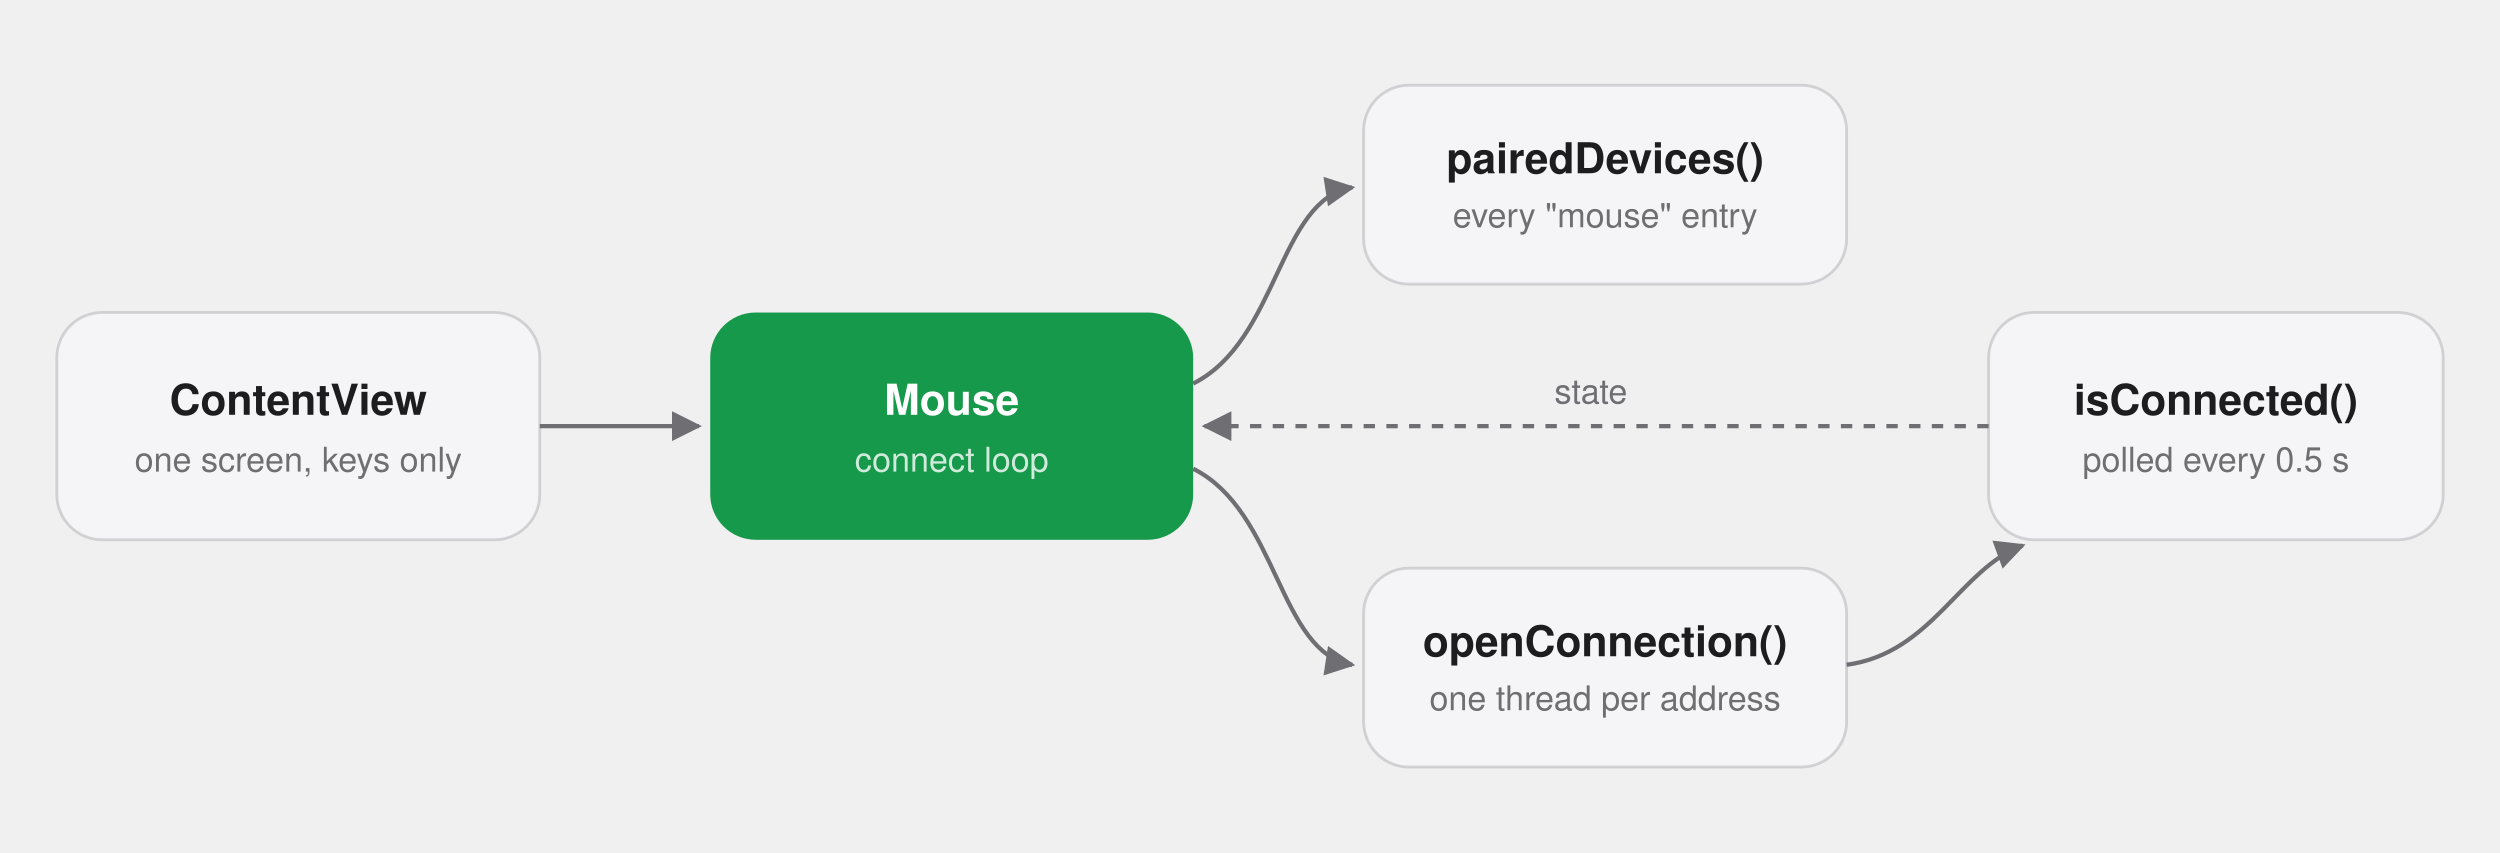
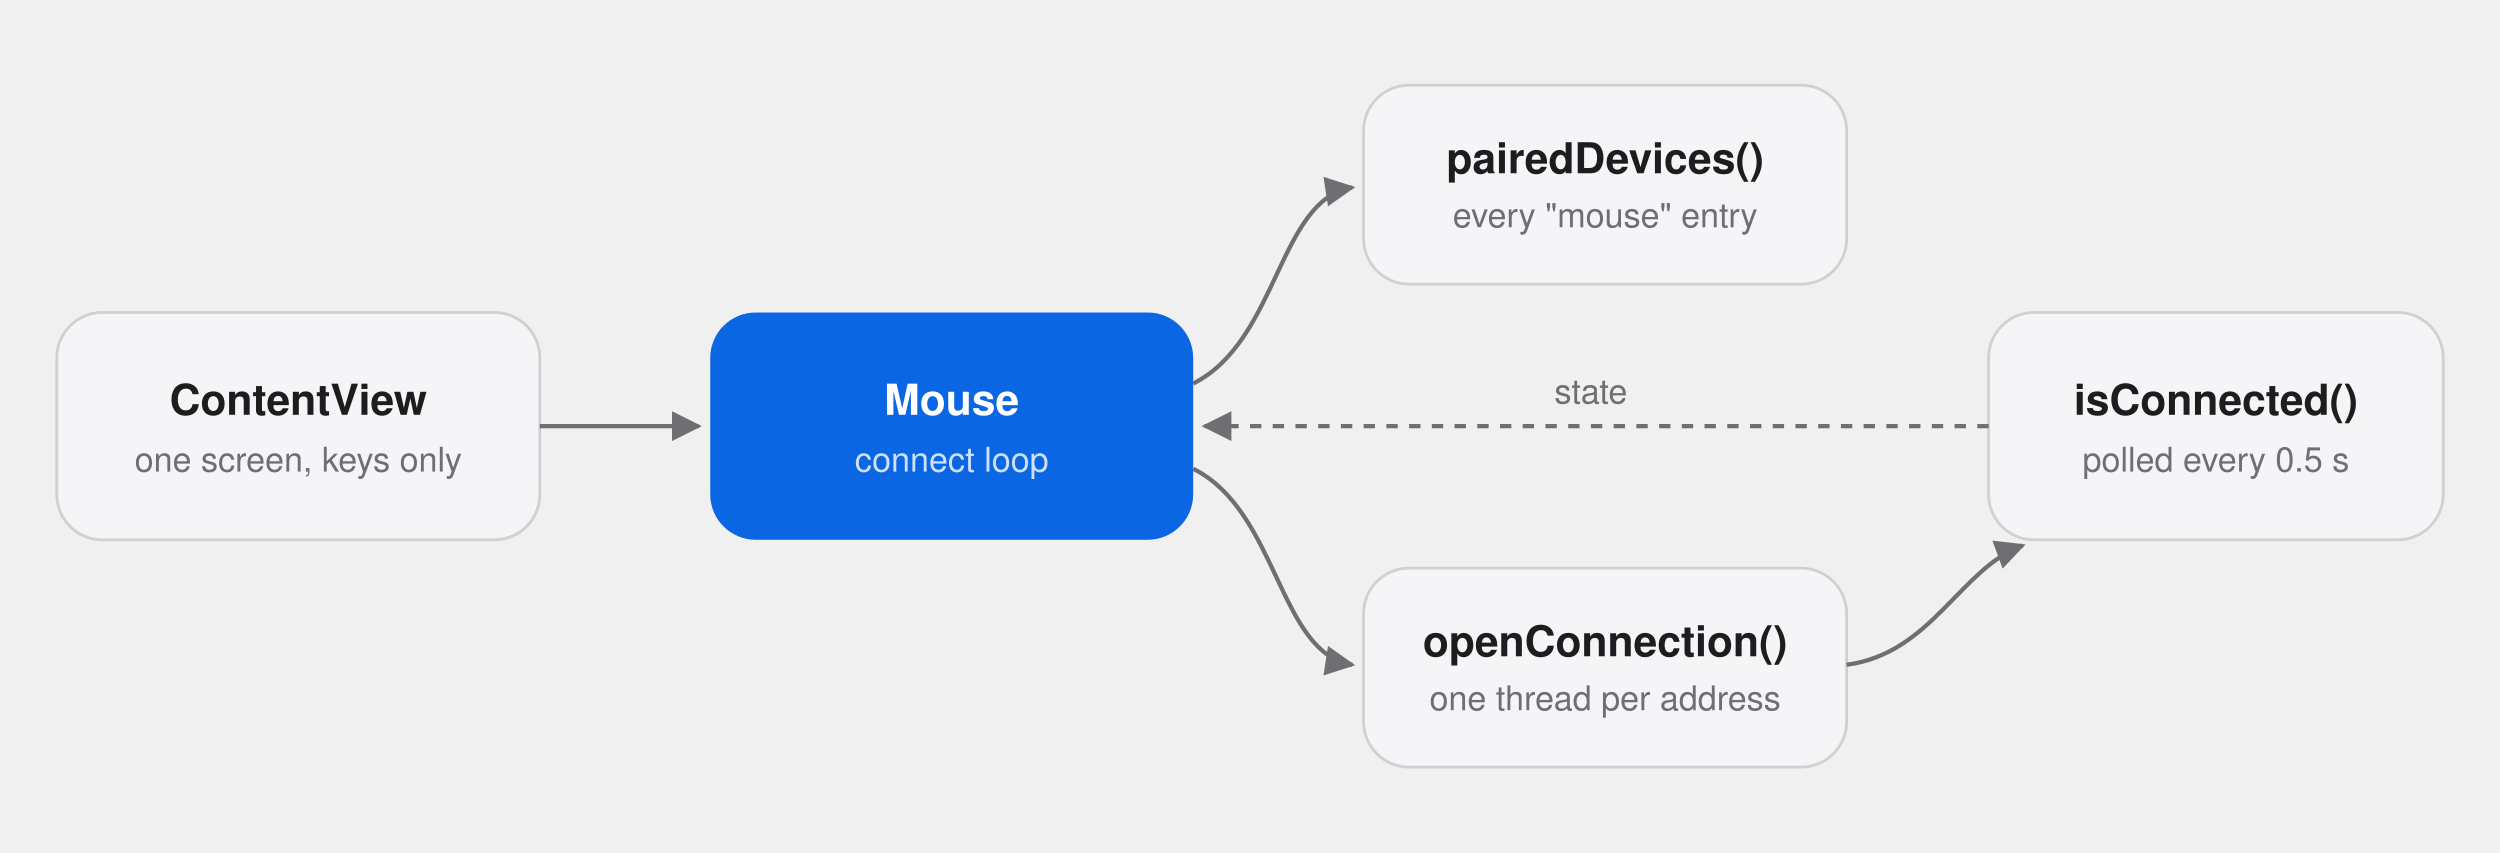
<svg xmlns="http://www.w3.org/2000/svg" viewBox="0 0 880 300" font-family="-apple-system, BlinkMacSystemFont, 'SF Pro Text', Helvetica, Arial, sans-serif">
  <style>
    .box { fill: #f5f5f7; stroke: rgba(60,60,67,.18); }
-     .hot { fill: #16994a; }
+     .hot { fill: #0b66e4; }
    .t { font-size: 15px; font-weight: 600; fill: #1d1d1f; }
    .s { font-size: 12px; fill: #6e6e73; }
    .w { font-size: 15px; font-weight: 600; fill: #fff; }
    .ln { stroke: #6e6e73; stroke-width: 1.5; fill: none; marker-end: url(#a); }
    @media (prefers-color-scheme: dark) {
      .box { fill: #1c1c1e; stroke: rgba(84,84,88,.55); }
      .t { fill: #f5f5f7; } .s { fill: rgba(235,235,245,.62); } .ln { stroke: rgba(235,235,245,.62); }
    }
  </style>
  <defs>
    <marker id="a" viewBox="0 0 10 10" refX="9" refY="5" markerWidth="7" markerHeight="7" orient="auto">
      <path d="M0 0 10 5 0 10z" fill="#6e6e73" />
    </marker>
  </defs>
  <rect class="box" x="20" y="110" width="170" height="80" rx="16" />
  <text class="t" x="105" y="146" text-anchor="middle">ContentView</text>
  <text class="s" x="105" y="166" text-anchor="middle">one screen, keys only</text>
  <rect class="hot" x="250" y="110" width="170" height="80" rx="16" />
  <text class="w" x="335" y="146" text-anchor="middle">Mouse</text>
  <text class="s" x="335" y="166" text-anchor="middle" fill="#fff" style="fill:rgba(255,255,255,.8)">connect loop</text>
  <rect class="box" x="480" y="30" width="170" height="70" rx="16" />
  <text class="t" x="565" y="61" text-anchor="middle">pairedDevices()</text>
  <text class="s" x="565" y="80" text-anchor="middle">every "mouse" entry</text>
  <rect class="box" x="480" y="200" width="170" height="70" rx="16" />
  <text class="t" x="565" y="231" text-anchor="middle">openConnection()</text>
  <text class="s" x="565" y="250" text-anchor="middle">one thread per address</text>
  <rect class="box" x="700" y="110" width="160" height="80" rx="16" />
  <text class="t" x="780" y="146" text-anchor="middle">isConnected()</text>
  <text class="s" x="780" y="166" text-anchor="middle">polled every 0.5 s</text>
  <path class="ln" d="M190 150 H246" />
  <path class="ln" d="M420 135 C450 120 450 70 476 66" />
  <path class="ln" d="M420 165 C450 180 450 230 476 234" />
  <path class="ln" d="M650 234 C680 230 690 200 712 192" />
  <path class="ln" d="M700 150 C560 150 560 150 424 150" stroke-dasharray="4 4" />
  <text class="s" x="560" y="142" text-anchor="middle">state</text>
</svg>
